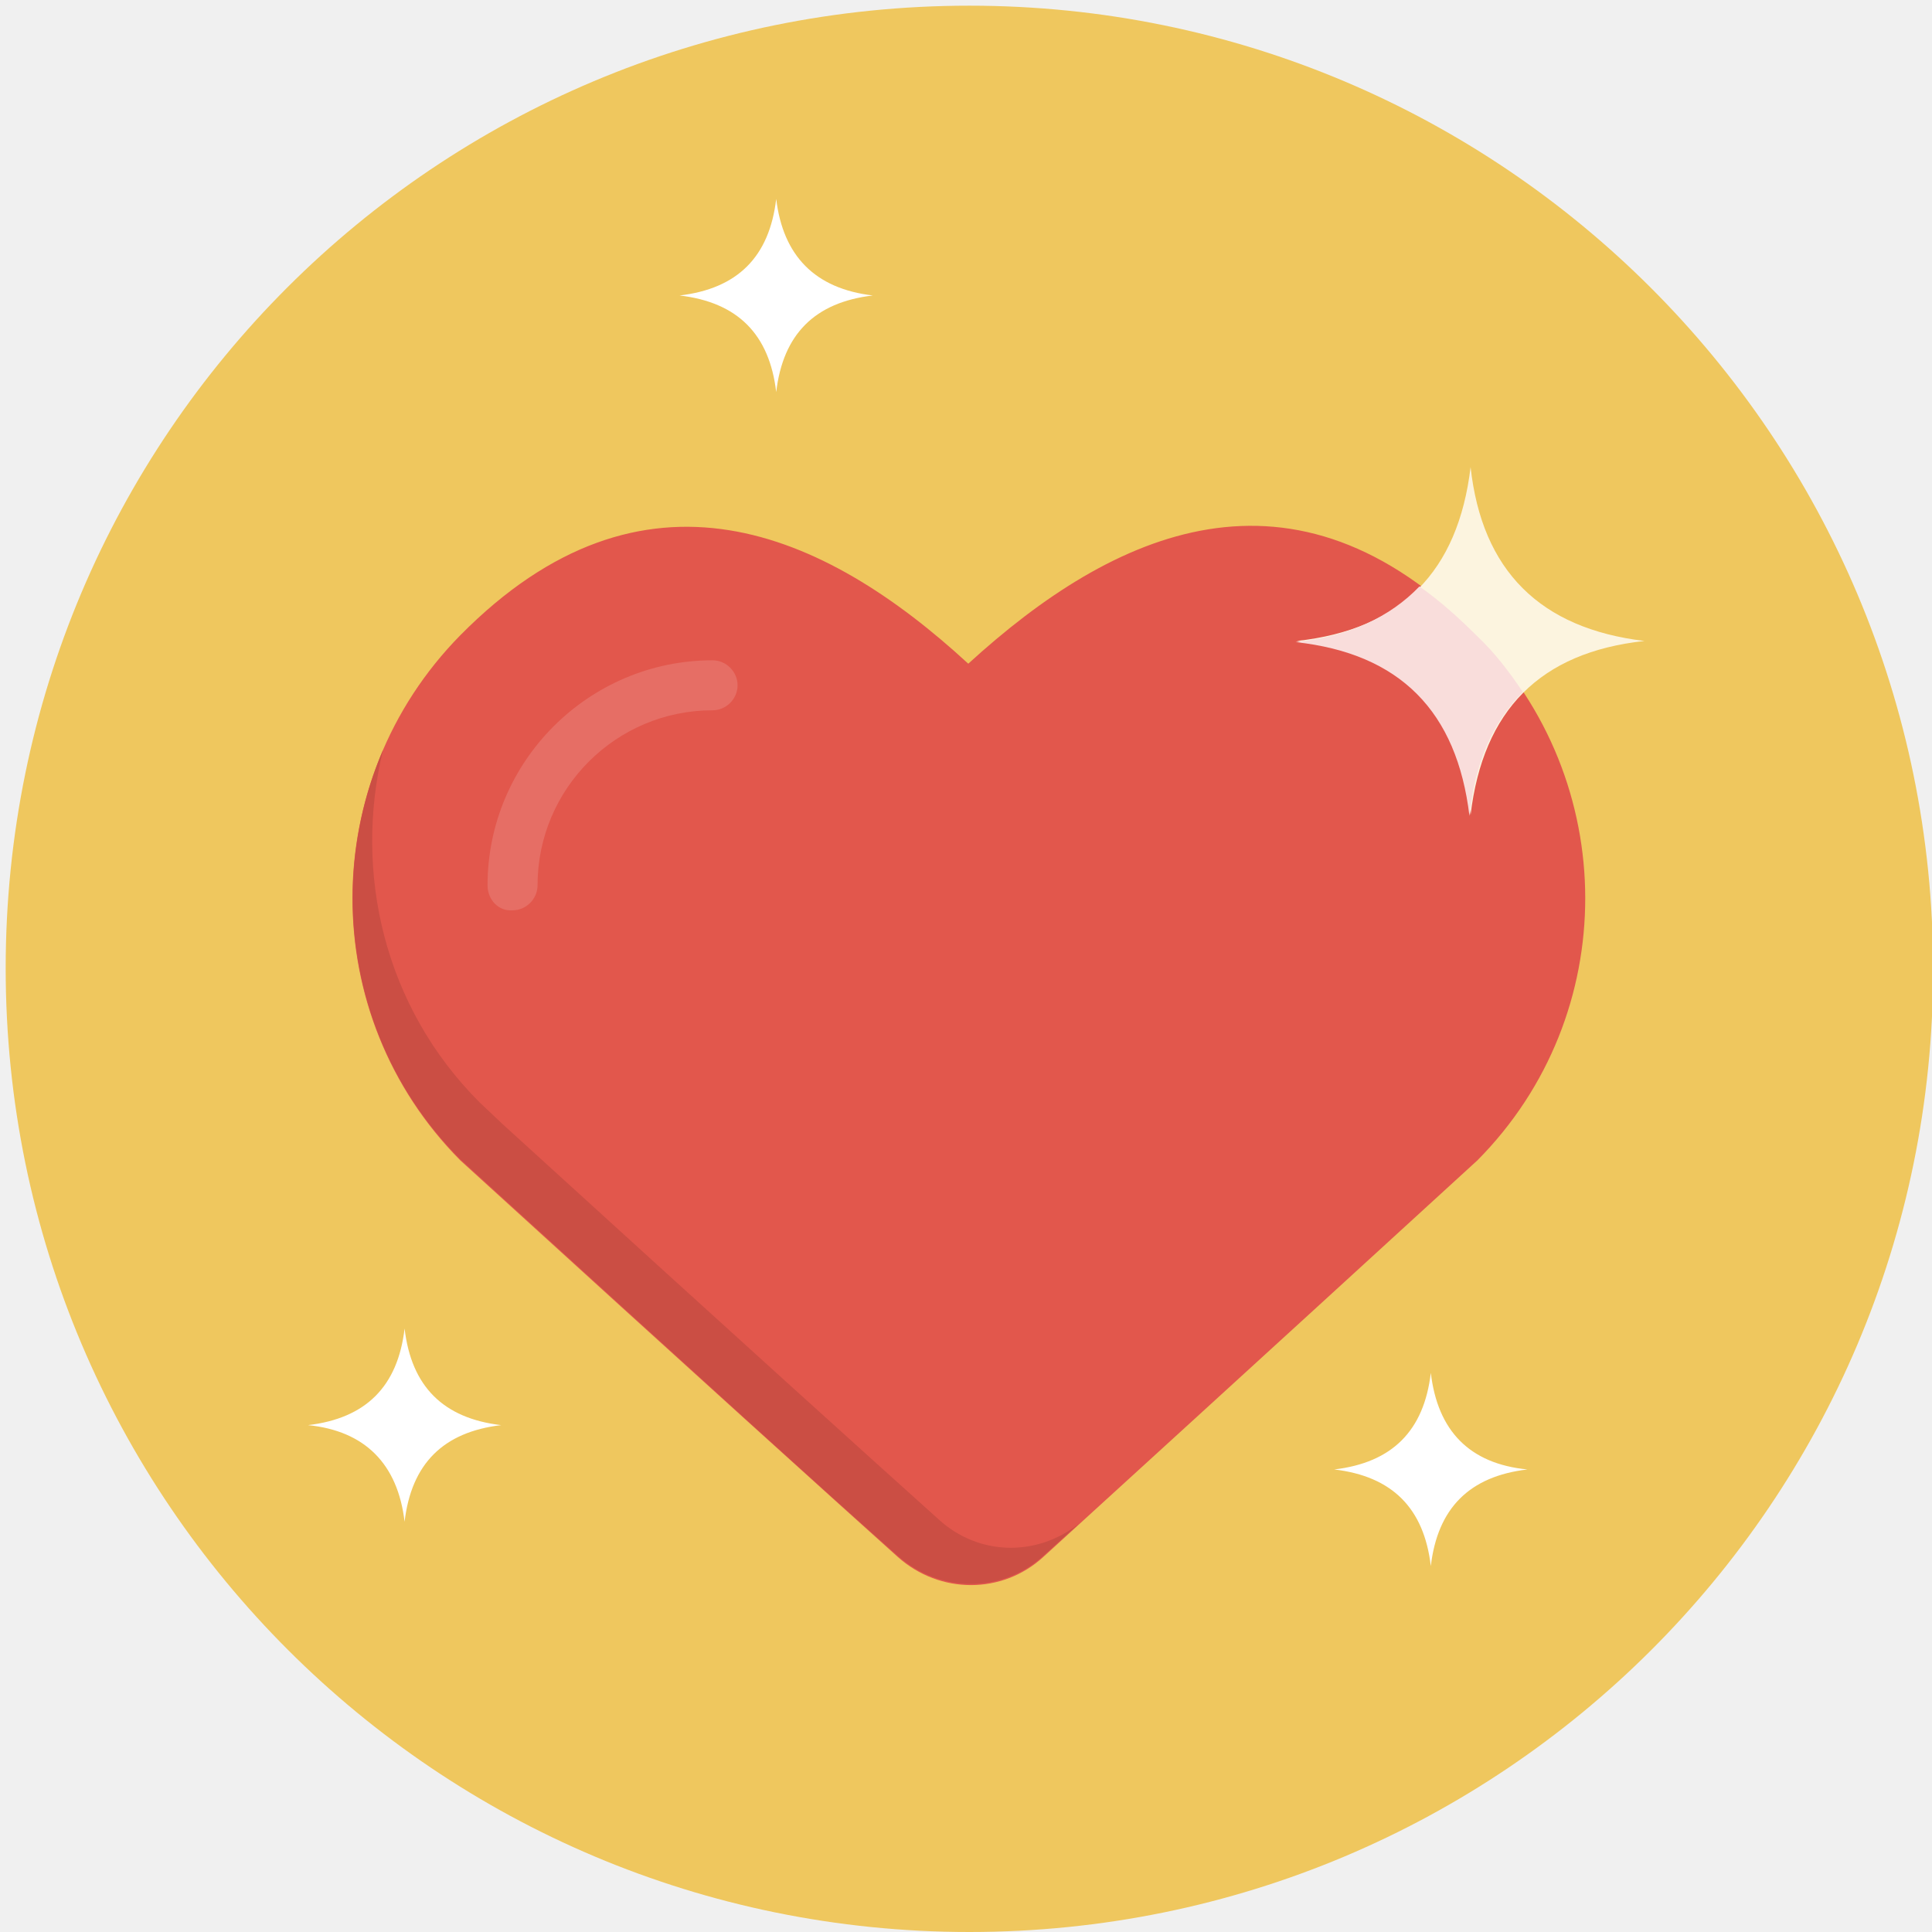
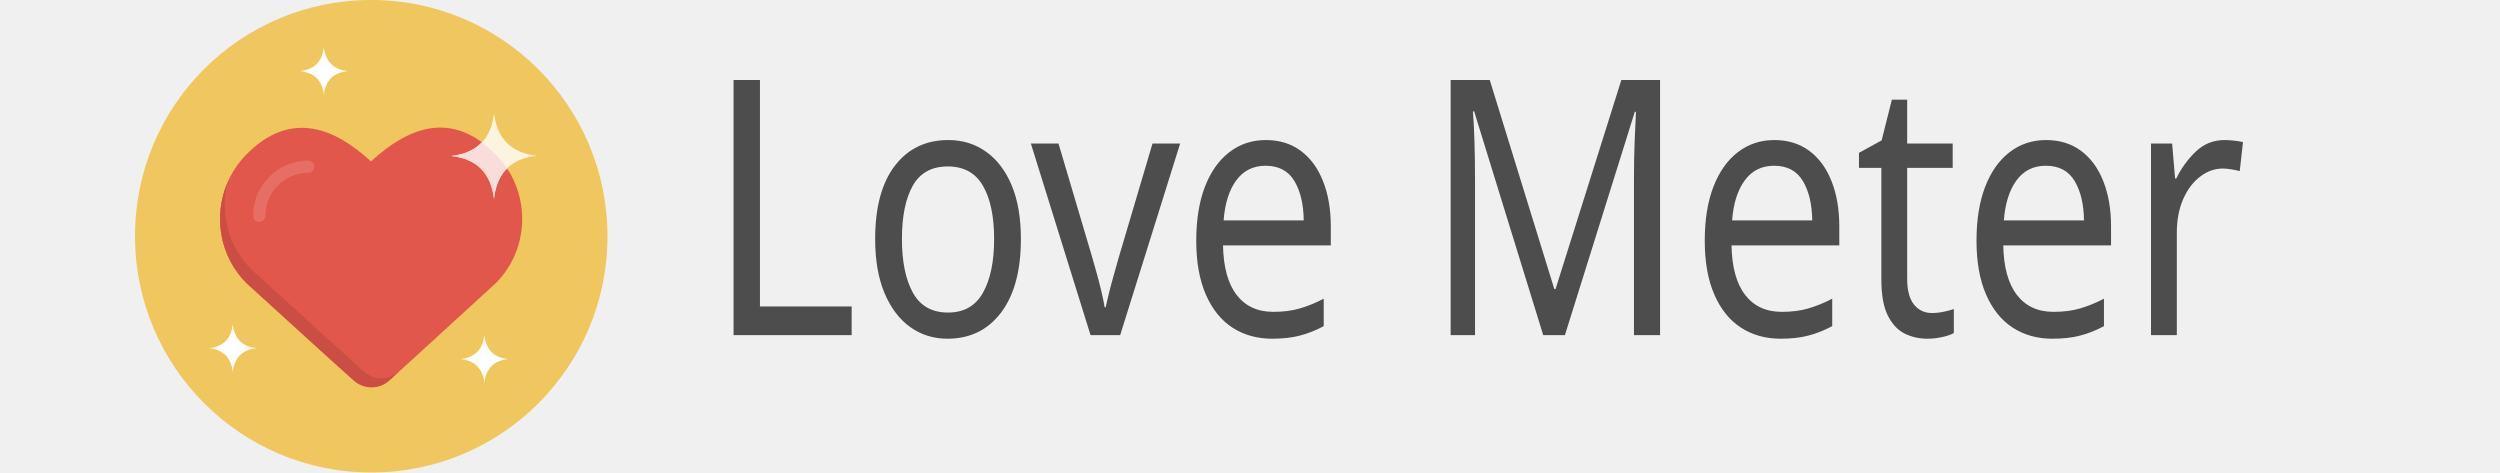
- <svg xmlns="http://www.w3.org/2000/svg" version="1.1" id="Layer_1" x="0px" y="0px" viewBox="0 0 170 170" style="enable-background:new 0 0 170 170;" xml:space="preserve">
-   <style type="text/css">
+ <svg xmlns="http://www.w3.org/2000/svg" xmlns:ns1="http://www.openswatchbook.org/uri/2009/osb" version="1.1" id="Layer_1" x="0px" y="0px" viewBox="0 0 370.381 70" xml:space="preserve" width="370.381" height="70">
+   <defs id="defs21">
+     <linearGradient id="linearGradient2286" ns1:paint="solid">
+       <stop style="stop-color:#000000;stop-opacity:1;" offset="0" id="stop2284" />
+     </linearGradient>
+     <linearGradient id="linearGradient2268" ns1:paint="solid">
+       <stop style="stop-color:#000000;stop-opacity:1;" offset="0" id="stop2266" />
+     </linearGradient>
+   </defs>
+   <style type="text/css" id="style2">
	.st0{fill:#EFC75E;}
	.st1{fill:#E2574C;}
	.st2{fill:#FFFFFF;}
	.st3{fill:#FCF4DF;}
	.st4{fill:#E66E65;}
	.st5{fill:#CB4E44;}
	.st6{fill:#F9DDDB;}
</style>
-   <path class="st0" d="M85.3,0.5c46.8,0,84.8,37.9,84.8,84.8S132.1,170,85.3,170c-46.8,0-84.8-37.9-84.8-84.8S38.4,0.5,85.3,0.5z" />
-   <path class="st1" d="M40.5,55.9c16.1-16.3,32-9.2,44.7,2.5C98,46.7,113.8,39.4,130,55.9c12.6,12.8,12.7,33.4,0,46.2  c-21.3,19.5-32.4,29.6-38.2,34.9c-3.6,3.3-9.1,3.3-12.8,0c-5.9-5.3-17.1-15.4-38.5-34.9C27.8,89.3,27.9,68.7,40.5,55.9z" />
-   <path class="st2" d="M27.1,125.4c5.1-0.6,7.9-3.4,8.5-8.5c0.6,5.1,3.4,7.9,8.5,8.5c-5.1,0.6-7.9,3.4-8.5,8.5  C35,128.8,32.1,125.9,27.1,125.4z M125.9,120.8c-0.6,5.1-3.4,7.9-8.5,8.5c5.1,0.6,7.9,3.4,8.5,8.5c0.6-5.1,3.4-7.9,8.5-8.5  C129.3,128.8,126.5,125.9,125.9,120.8z M68.3,17.5c-0.6,5.1-3.4,7.9-8.5,8.5c5.1,0.6,7.9,3.4,8.5,8.5c0.6-5.1,3.4-7.9,8.5-8.5  C71.7,25.4,68.9,22.5,68.3,17.5z" />
-   <path class="st3" d="M114.1,56.4c9.2-1,14.2-6.1,15.3-15.3c1,9.1,6.1,14.2,15.3,15.3c-9.2,1-14.2,6.1-15.3,15.3  C128.3,62.5,123.2,57.5,114.1,56.4z" />
-   <path class="st4" d="M42.9,77.9c0-10.9,8.9-19.8,19.8-19.8c1.2,0,2.2,1,2.2,2.2c0,1.2-1,2.2-2.2,2.2c-8.5,0-15.4,6.9-15.4,15.4  c0,1.2-1,2.2-2.2,2.2C43.9,80.2,42.9,79.2,42.9,77.9z" />
-   <path class="st5" d="M82.6,133.7c-5.9-5.3-17.1-15.4-38.5-34.9l-0.1-0.1L42.2,97c-8.4-8.4-11.1-20.2-8.5-31  c-5.1,11.9-2.9,26.3,6.8,36c21.4,19.5,32.6,29.7,38.5,34.9c3.7,3.3,9.2,3.3,12.8,0l3.1-2.8C91.2,137,86.1,136.9,82.6,133.7z" />
-   <path class="st6" d="M134,60.9c-1.2-1.8-2.5-3.5-4.1-5c-1.7-1.7-3.3-3.1-5-4.3c-2.6,2.7-6.2,4.4-10.9,4.9c9.2,1,14.2,6.1,15.3,15.3  C129.8,67,131.4,63.5,134,60.9z" />
+   <path class="st0" d="M 55,0 C 74.316,0 90,15.652 90,35.021 90,54.389 74.316,70 55,70 35.684,70 20,54.348 20,34.979 20,15.611 35.643,0 55,0 Z" id="path4" style="fill:#efc75e;stroke-width:0.413" />
+   <path class="st1" d="m 36.509,22.879 c 6.645,-6.732 13.208,-3.799 18.449,1.032 5.283,-4.832 11.804,-7.847 18.491,-1.032 5.2,5.286 5.242,13.794 0,19.08 -8.791,8.053 -13.373,12.224 -15.767,14.413 -1.486,1.363 -3.756,1.363 -5.283,0 -2.435,-2.189 -7.058,-6.36 -15.89,-14.413 -5.242,-5.286 -5.2,-13.794 0,-19.08 z" id="path6" style="fill:#e2574c;stroke-width:0.413" />
+   <path class="st2" d="m 30.979,51.581 c 2.105,-0.248 3.261,-1.404 3.508,-3.51 0.248,2.106 1.403,3.263 3.508,3.51 -2.105,0.248 -3.261,1.404 -3.508,3.51 -0.248,-2.106 -1.445,-3.304 -3.508,-3.51 z m 40.778,-1.9 c -0.248,2.106 -1.403,3.263 -3.508,3.51 2.105,0.248 3.261,1.404 3.508,3.51 0.248,-2.106 1.403,-3.263 3.508,-3.51 -2.105,-0.206 -3.261,-1.404 -3.508,-3.51 z M 47.983,7.021 c -0.248,2.106 -1.403,3.263 -3.508,3.51 2.105,0.248 3.261,1.404 3.508,3.51 0.248,-2.106 1.403,-3.263 3.508,-3.51 C 49.387,10.283 48.231,9.086 47.983,7.021 Z" id="path8" style="fill:#ffffff;stroke-width:0.413" />
+   <path class="st3" d="m 66.887,23.086 c 3.797,-0.413 5.861,-2.519 6.315,-6.319 0.413,3.758 2.518,5.864 6.315,6.319 -3.797,0.413 -5.861,2.519 -6.315,6.319 -0.454,-3.799 -2.559,-5.864 -6.315,-6.319 z" id="path10" style="fill:#fcf4df;stroke-width:0.413" />
+   <path class="st4" d="m 37.5,31.965 c 0,-4.501 3.673,-8.177 8.172,-8.177 0.495,0 0.908,0.413 0.908,0.909 0,0.496 -0.413,0.909 -0.908,0.909 -3.508,0 -6.356,2.85 -6.356,6.36 0,0.496 -0.413,0.909 -0.908,0.909 C 37.913,32.914 37.5,32.501 37.5,31.965 Z" id="path12" style="fill:#e66e65;stroke-width:0.413" />
+   <path class="st5" d="M 53.886,55.009 C 51.45,52.82 46.828,48.649 37.995,40.596 l -0.041,-0.041 -0.743,-0.702 c -3.467,-3.469 -4.581,-8.342 -3.508,-12.802 -2.105,4.914 -1.197,10.861 2.807,14.867 8.833,8.053 13.455,12.265 15.89,14.413 1.527,1.363 3.797,1.363 5.283,0 l 1.279,-1.156 c -1.527,1.198 -3.632,1.156 -5.077,-0.165 z" id="path14" style="fill:#cb4e44;stroke-width:0.413" />
+   <path class="st6" d="m 75.1,24.944 c -0.495,-0.743 -1.032,-1.445 -1.692,-2.065 -0.702,-0.702 -1.362,-1.28 -2.064,-1.776 -1.073,1.115 -2.559,1.817 -4.499,2.024 3.797,0.413 5.861,2.519 6.315,6.319 0.206,-1.982 0.867,-3.428 1.94,-4.501 z" id="path16" style="fill:#f9dddb;stroke-width:0.413" />
+   <text xml:space="preserve" style="font-style:normal;font-variant:normal;font-weight:normal;font-stretch:normal;font-size:48px;line-height:1.25;font-family:'Serto Batnan';-inkscape-font-specification:'Serto Batnan, Normal';font-variant-ligatures:normal;font-variant-caps:normal;font-variant-numeric:normal;font-feature-settings:normal;text-align:start;letter-spacing:0px;word-spacing:0px;writing-mode:lr-tb;text-anchor:start;fill:#ffffff;fill-opacity:1;fill-rule:evenodd;stroke:#000000;stroke-width:1;stroke-linejoin:miter;stroke-miterlimit:4;stroke-dasharray:none;stroke-dashoffset:0;stroke-opacity:1;image-rendering:auto" x="115.202" y="45.016" id="text3716" transform="scale(0.9067157,1.102882)">
+     <tspan id="tspan3714" x="115.202" y="45.016" style="font-style:normal;font-variant:normal;font-weight:normal;font-stretch:normal;font-size:48px;font-family:'Serto Batnan';-inkscape-font-specification:'Serto Batnan, Normal';font-variant-ligatures:normal;font-variant-caps:normal;font-variant-numeric:normal;font-feature-settings:normal;text-align:start;writing-mode:lr-tb;text-anchor:start;fill:#4d4d4d;fill-opacity:1;fill-rule:evenodd;stroke:none;stroke-width:1;stroke-linecap:round;stroke-linejoin:miter;stroke-miterlimit:4;stroke-dasharray:none;stroke-dashoffset:0;stroke-opacity:1;paint-order:fill markers stroke">Love Meter</tspan>
+   </text>
+   <flowRoot xml:space="preserve" id="flowRoot2932" style="font-style:normal;font-weight:normal;font-size:40px;line-height:1.25;font-family:sans-serif;letter-spacing:0px;word-spacing:0px;fill:#000000;fill-opacity:1;stroke:none" transform="translate(-18.00847,-20)">
+     <flowRegion id="flowRegion2934">
+       <rect id="rect2936" width="180.085" height="74.195" x="125.339" y="19.407" />
+     </flowRegion>
+     <flowPara id="flowPara2938" />
+   </flowRoot>
</svg>
